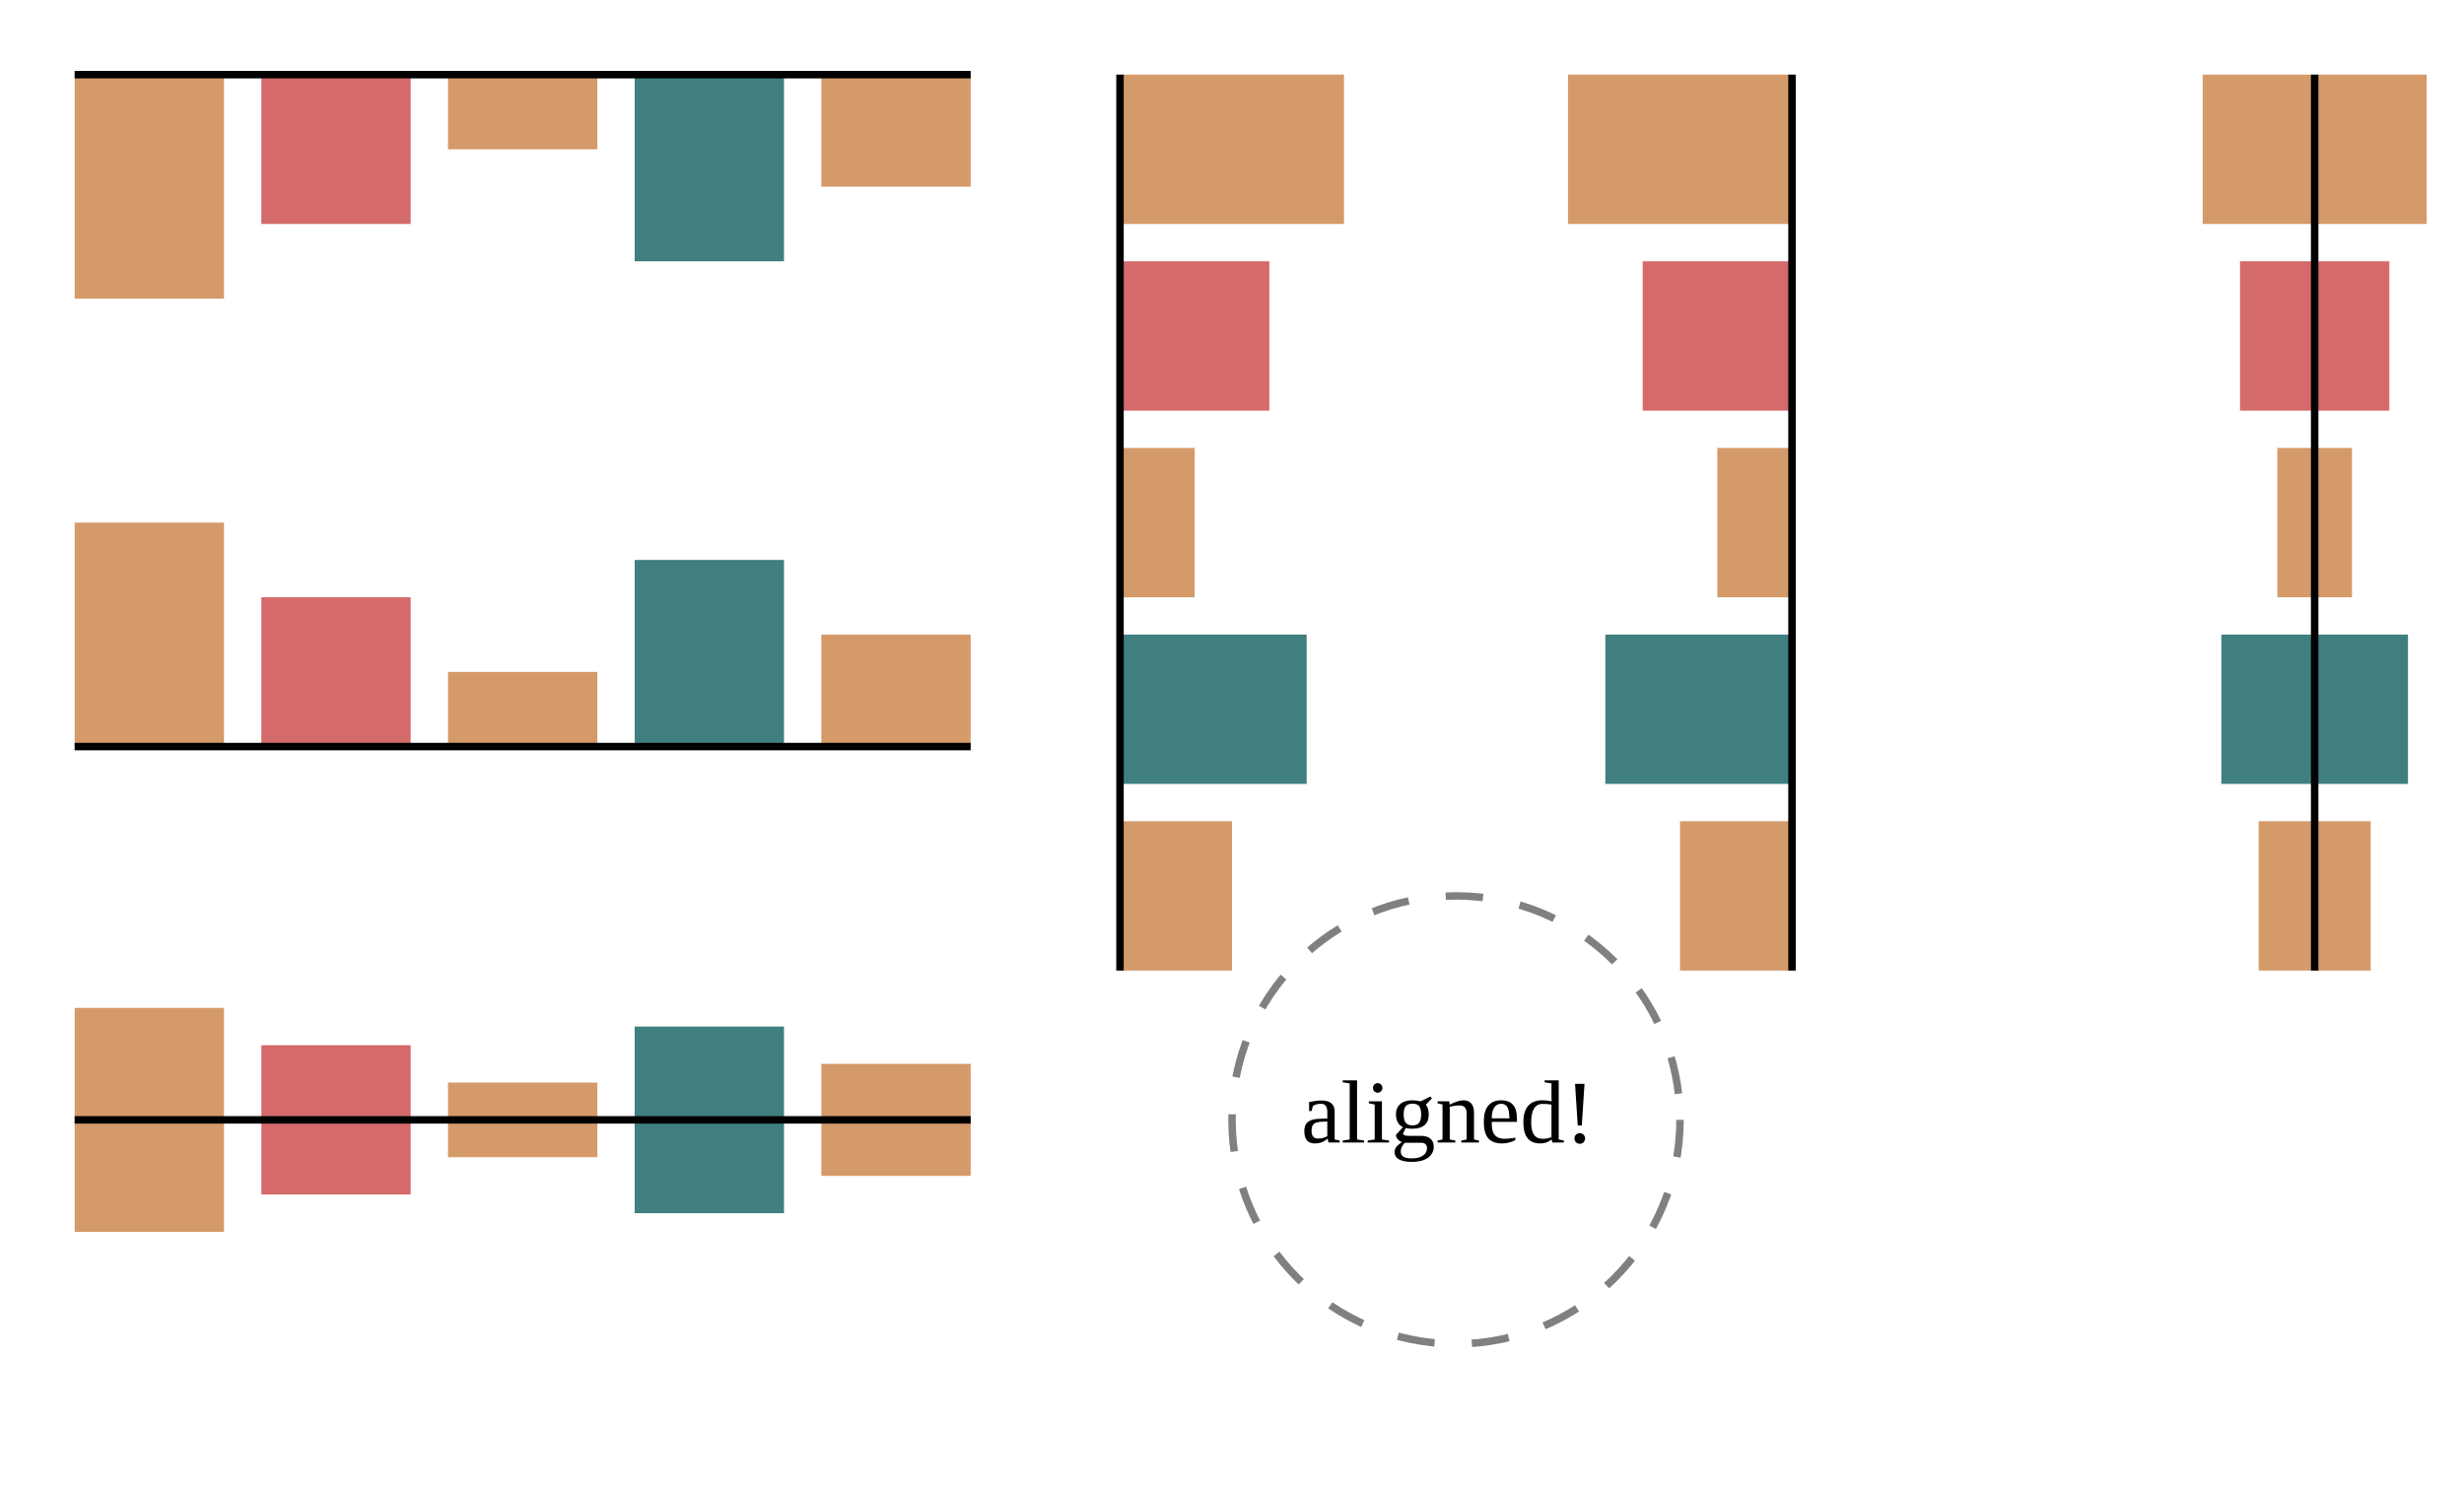
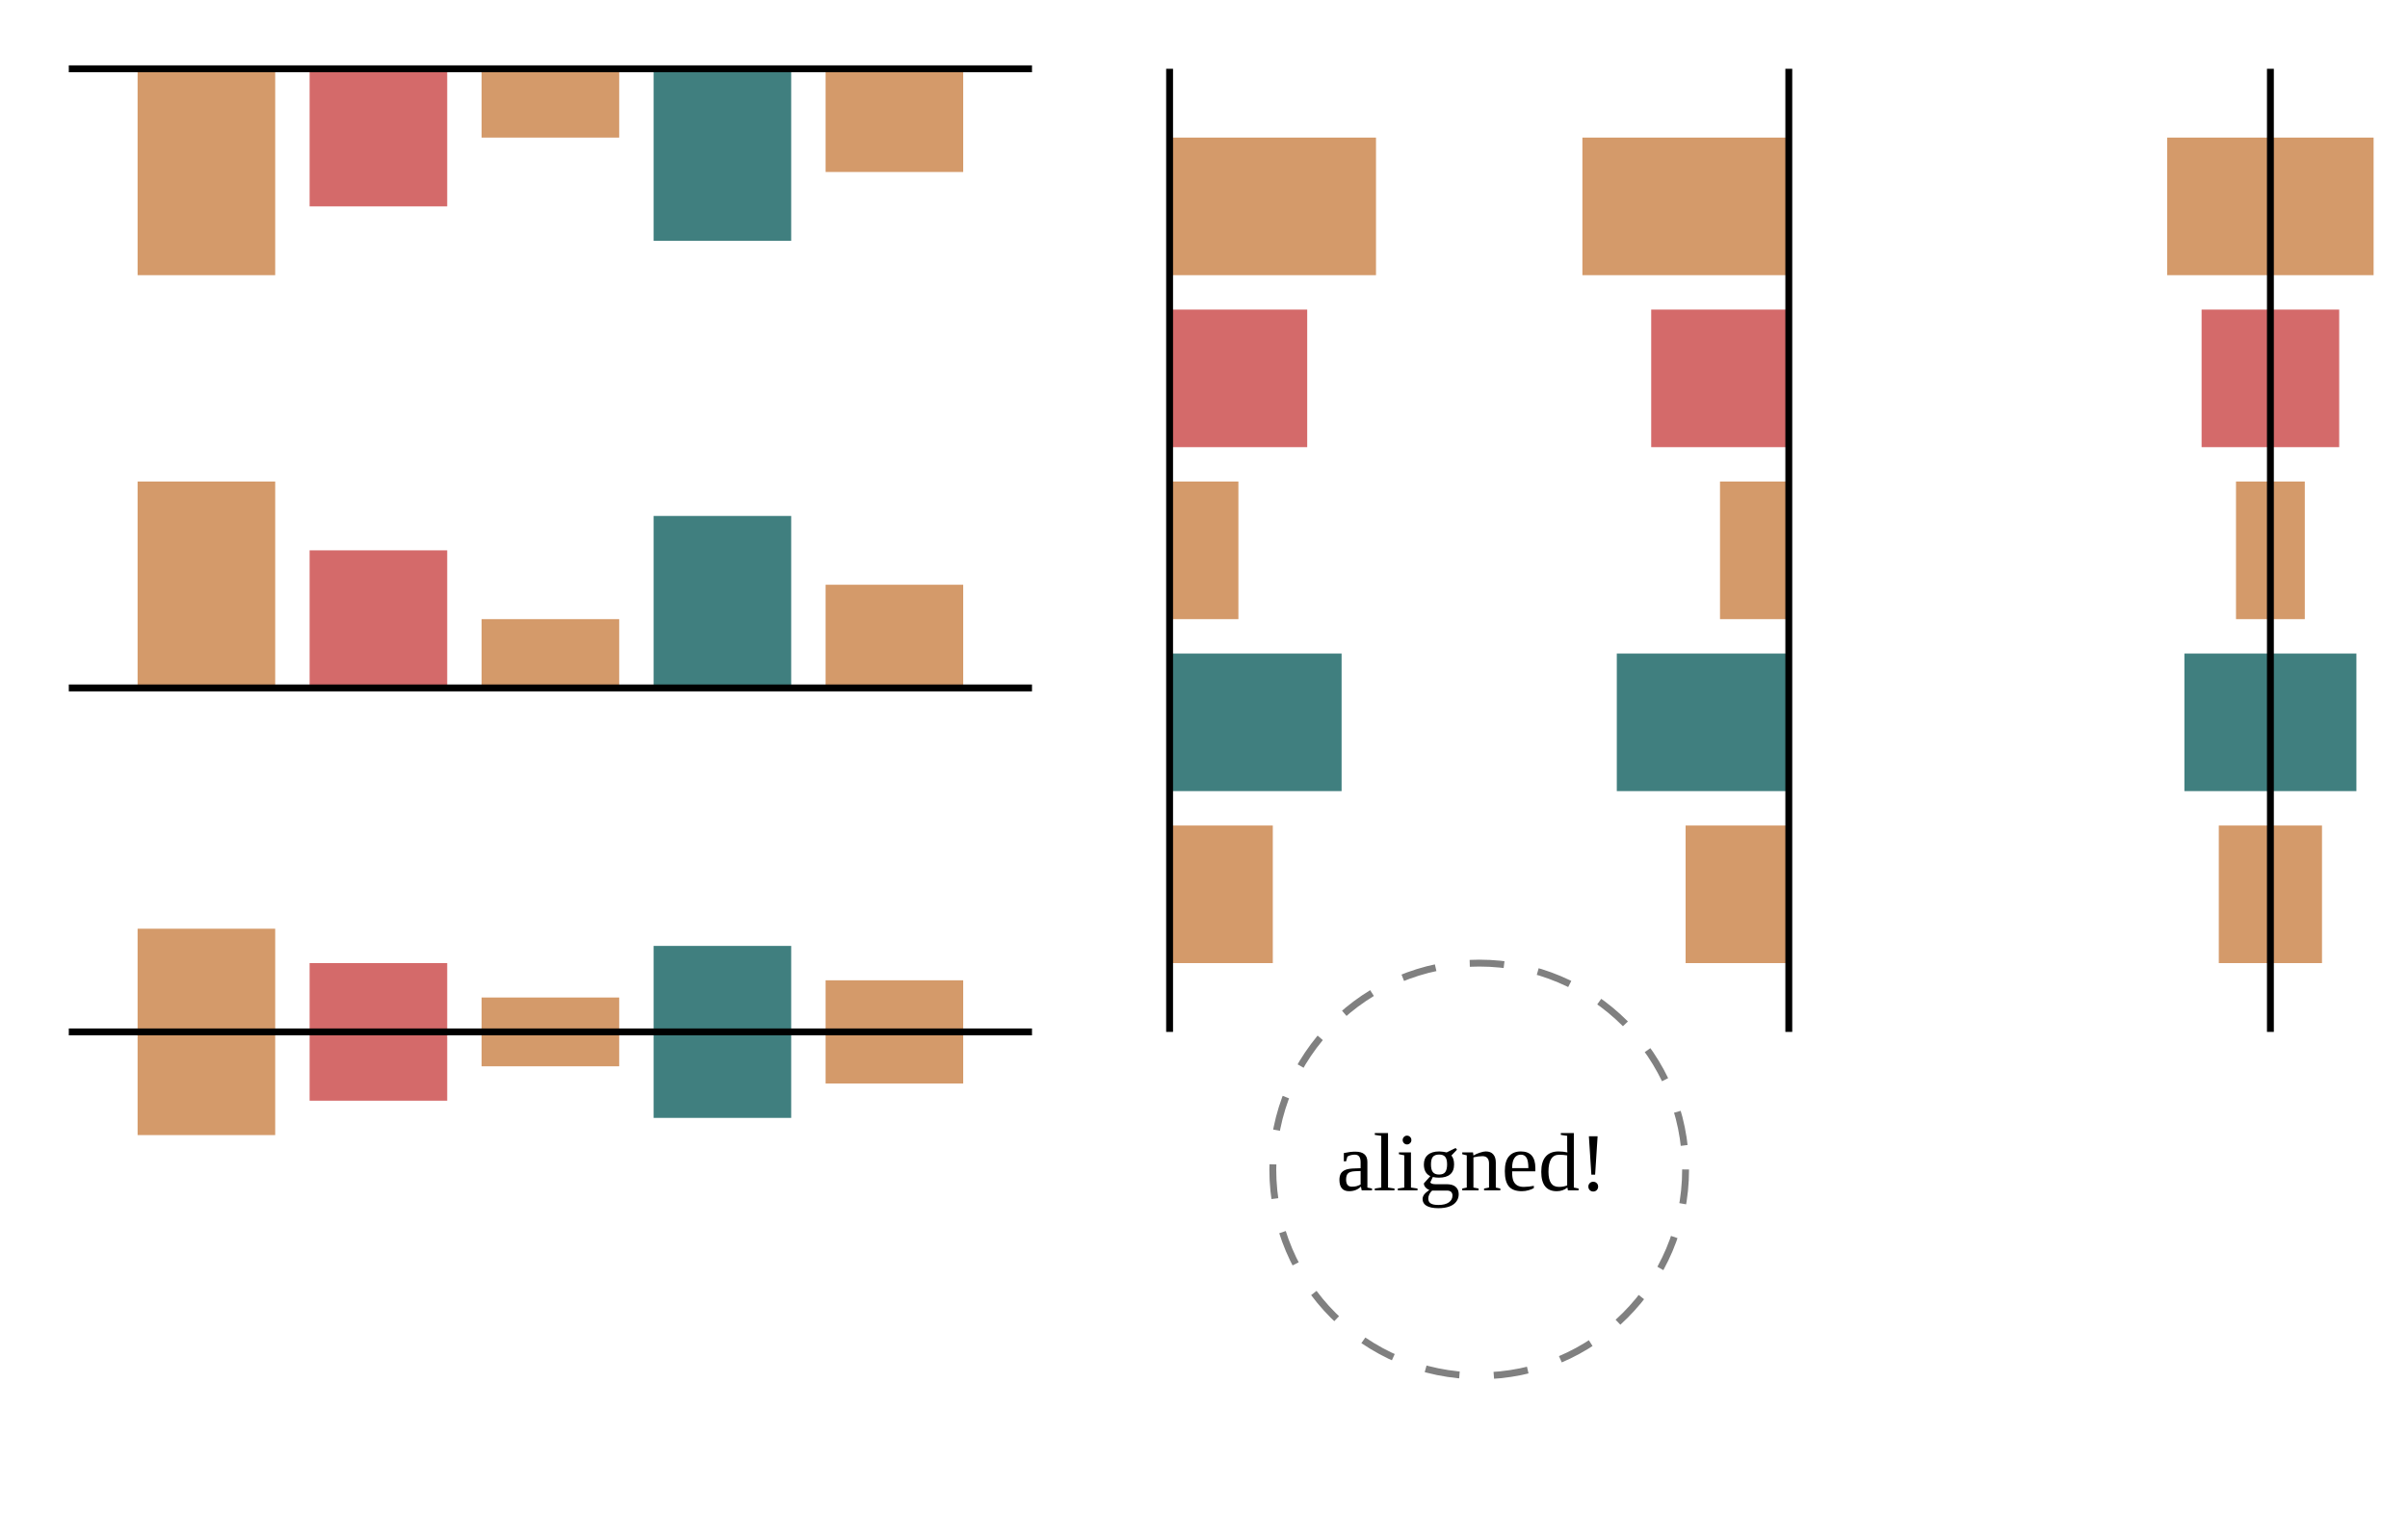
- <svg xmlns="http://www.w3.org/2000/svg" version="1.2" width="330" height="200">
+ <svg xmlns="http://www.w3.org/2000/svg" version="1.2" width="350" height="220">
  <g>
    <g>
-       <rect x="20" y="0" width="20" height="30" stroke="none" fill="#D49A6A" transform="translate(-10.0 10.0)" />
-       <rect x="45" y="0" width="20" height="20" stroke="none" fill="#D46A6A" transform="translate(-10.0 10.0)" />
-       <rect x="70" y="0" width="20" height="10" stroke="none" fill="#D49A6A" transform="translate(-10.0 10.0)" />
-       <rect x="95" y="0" width="20" height="25" stroke="none" fill="#407F7F" transform="translate(-10.0 10.0)" />
-       <rect x="120" y="0" width="20" height="15" stroke="none" fill="#D49A6A" transform="translate(-10.0 10.0)" />
+       <rect x="20" y="0" width="20" height="30" stroke="none" fill="#D49A6A" transform="translate(0.0 10.0)" />
+       <rect x="45" y="0" width="20" height="20" stroke="none" fill="#D46A6A" transform="translate(0.0 10.0)" />
+       <rect x="70" y="0" width="20" height="10" stroke="none" fill="#D49A6A" transform="translate(0.0 10.0)" />
+       <rect x="95" y="0" width="20" height="25" stroke="none" fill="#407F7F" transform="translate(0.0 10.0)" />
+       <rect x="120" y="0" width="20" height="15" stroke="none" fill="#D49A6A" transform="translate(0.0 10.0)" />
    </g>
-     <line x1="10" y1="10" x2="130" y2="10" stroke="black" />
+     <line x1="10" y1="10" x2="150" y2="10" stroke="black" />
  </g>
  <g>
    <g>
-       <rect x="20" y="0" width="20" height="30" stroke="none" fill="#D49A6A" transform="translate(-10.0 70.0)" />
-       <rect x="45" y="0" width="20" height="20" stroke="none" fill="#D46A6A" transform="translate(-10.0 80.0)" />
-       <rect x="70" y="0" width="20" height="10" stroke="none" fill="#D49A6A" transform="translate(-10.0 90.0)" />
-       <rect x="95" y="0" width="20" height="25" stroke="none" fill="#407F7F" transform="translate(-10.0 75.0)" />
-       <rect x="120" y="0" width="20" height="15" stroke="none" fill="#D49A6A" transform="translate(-10.0 85.0)" />
+       <rect x="20" y="0" width="20" height="30" stroke="none" fill="#D49A6A" transform="translate(0.0 70.0)" />
+       <rect x="45" y="0" width="20" height="20" stroke="none" fill="#D46A6A" transform="translate(0.0 80.0)" />
+       <rect x="70" y="0" width="20" height="10" stroke="none" fill="#D49A6A" transform="translate(0.0 90.0)" />
+       <rect x="95" y="0" width="20" height="25" stroke="none" fill="#407F7F" transform="translate(0.0 75.0)" />
+       <rect x="120" y="0" width="20" height="15" stroke="none" fill="#D49A6A" transform="translate(0.0 85.0)" />
    </g>
-     <line x1="10" y1="100" x2="130" y2="100" stroke="black" />
+     <line x1="10" y1="100" x2="150" y2="100" stroke="black" />
  </g>
  <g>
    <g>
-       <rect x="20" y="0" width="20" height="30" stroke="none" fill="#D49A6A" transform="translate(-10.0 135.0)" />
-       <rect x="45" y="0" width="20" height="20" stroke="none" fill="#D46A6A" transform="translate(-10.0 140.0)" />
-       <rect x="70" y="0" width="20" height="10" stroke="none" fill="#D49A6A" transform="translate(-10.0 145.0)" />
-       <rect x="95" y="0" width="20" height="25" stroke="none" fill="#407F7F" transform="translate(-10.0 137.5)" />
-       <rect x="120" y="0" width="20" height="15" stroke="none" fill="#D49A6A" transform="translate(-10.0 142.5)" />
+       <rect x="20" y="0" width="20" height="30" stroke="none" fill="#D49A6A" transform="translate(0.0 135.0)" />
+       <rect x="45" y="0" width="20" height="20" stroke="none" fill="#D46A6A" transform="translate(0.0 140.0)" />
+       <rect x="70" y="0" width="20" height="10" stroke="none" fill="#D49A6A" transform="translate(0.0 145.0)" />
+       <rect x="95" y="0" width="20" height="25" stroke="none" fill="#407F7F" transform="translate(0.0 137.5)" />
+       <rect x="120" y="0" width="20" height="15" stroke="none" fill="#D49A6A" transform="translate(0.0 142.5)" />
    </g>
-     <line x1="10" y1="150" x2="130" y2="150" stroke="black" />
+     <line x1="10" y1="150" x2="150" y2="150" stroke="black" />
  </g>
  <g>
    <g>
-       <rect x="0" y="20" width="30" height="20" stroke="none" fill="#D49A6A" transform="translate(150.0 -10.0)" />
-       <rect x="0" y="45" width="20" height="20" stroke="none" fill="#D46A6A" transform="translate(150.0 -10.0)" />
-       <rect x="0" y="70" width="10" height="20" stroke="none" fill="#D49A6A" transform="translate(150.0 -10.0)" />
-       <rect x="0" y="95" width="25" height="20" stroke="none" fill="#407F7F" transform="translate(150.0 -10.0)" />
-       <rect x="0" y="120" width="15" height="20" stroke="none" fill="#D49A6A" transform="translate(150.0 -10.0)" />
+       <rect x="0" y="20" width="30" height="20" stroke="none" fill="#D49A6A" transform="translate(170.0 0.0)" />
+       <rect x="0" y="45" width="20" height="20" stroke="none" fill="#D46A6A" transform="translate(170.0 0.0)" />
+       <rect x="0" y="70" width="10" height="20" stroke="none" fill="#D49A6A" transform="translate(170.0 0.0)" />
+       <rect x="0" y="95" width="25" height="20" stroke="none" fill="#407F7F" transform="translate(170.0 0.0)" />
+       <rect x="0" y="120" width="15" height="20" stroke="none" fill="#D49A6A" transform="translate(170.0 0.0)" />
    </g>
-     <line x1="150" y1="10" x2="150" y2="130" stroke="black" />
+     <line x1="170" y1="10" x2="170" y2="150" stroke="black" />
  </g>
  <g>
    <g>
-       <rect x="0" y="20" width="30" height="20" stroke="none" fill="#D49A6A" transform="translate(210.0 -10.0)" />
-       <rect x="0" y="45" width="20" height="20" stroke="none" fill="#D46A6A" transform="translate(220.0 -10.0)" />
-       <rect x="0" y="70" width="10" height="20" stroke="none" fill="#D49A6A" transform="translate(230.0 -10.0)" />
-       <rect x="0" y="95" width="25" height="20" stroke="none" fill="#407F7F" transform="translate(215.0 -10.0)" />
-       <rect x="0" y="120" width="15" height="20" stroke="none" fill="#D49A6A" transform="translate(225.0 -10.0)" />
+       <rect x="0" y="20" width="30" height="20" stroke="none" fill="#D49A6A" transform="translate(230.0 0.0)" />
+       <rect x="0" y="45" width="20" height="20" stroke="none" fill="#D46A6A" transform="translate(240.0 0.0)" />
+       <rect x="0" y="70" width="10" height="20" stroke="none" fill="#D49A6A" transform="translate(250.0 0.0)" />
+       <rect x="0" y="95" width="25" height="20" stroke="none" fill="#407F7F" transform="translate(235.0 0.0)" />
+       <rect x="0" y="120" width="15" height="20" stroke="none" fill="#D49A6A" transform="translate(245.0 0.0)" />
    </g>
-     <line x1="240" y1="10" x2="240" y2="130" stroke="black" />
+     <line x1="260" y1="10" x2="260" y2="150" stroke="black" />
  </g>
  <g>
    <g>
-       <rect x="0" y="20" width="30" height="20" stroke="none" fill="#D49A6A" transform="translate(295.0 -10.0)" />
-       <rect x="0" y="45" width="20" height="20" stroke="none" fill="#D46A6A" transform="translate(300.0 -10.0)" />
-       <rect x="0" y="70" width="10" height="20" stroke="none" fill="#D49A6A" transform="translate(305.0 -10.0)" />
-       <rect x="0" y="95" width="25" height="20" stroke="none" fill="#407F7F" transform="translate(297.5 -10.0)" />
-       <rect x="0" y="120" width="15" height="20" stroke="none" fill="#D49A6A" transform="translate(302.5 -10.0)" />
+       <rect x="0" y="20" width="30" height="20" stroke="none" fill="#D49A6A" transform="translate(315.0 0.0)" />
+       <rect x="0" y="45" width="20" height="20" stroke="none" fill="#D46A6A" transform="translate(320.0 0.0)" />
+       <rect x="0" y="70" width="10" height="20" stroke="none" fill="#D49A6A" transform="translate(325.0 0.0)" />
+       <rect x="0" y="95" width="25" height="20" stroke="none" fill="#407F7F" transform="translate(317.5 0.0)" />
+       <rect x="0" y="120" width="15" height="20" stroke="none" fill="#D49A6A" transform="translate(322.5 0.0)" />
    </g>
-     <line x1="310" y1="10" x2="310" y2="130" stroke="black" />
+     <line x1="330" y1="10" x2="330" y2="150" stroke="black" />
  </g>
  <g>
-     <circle cx="195" cy="150" r="30" fill="none" stroke="gray" stroke-dasharray="5,5" transform="translate(0.0 0.0)" />
-     <text text-family="Verdana" font-size="12" transform="translate(174.2637 153.0322)">aligned!</text>
+     <circle cx="215" cy="170" r="30" fill="none" stroke="gray" stroke-dasharray="5,5" />
+     <text text-family="Verdana" font-size="12" transform="translate(194.2637 173.0322)">aligned!</text>
  </g>
</svg>
